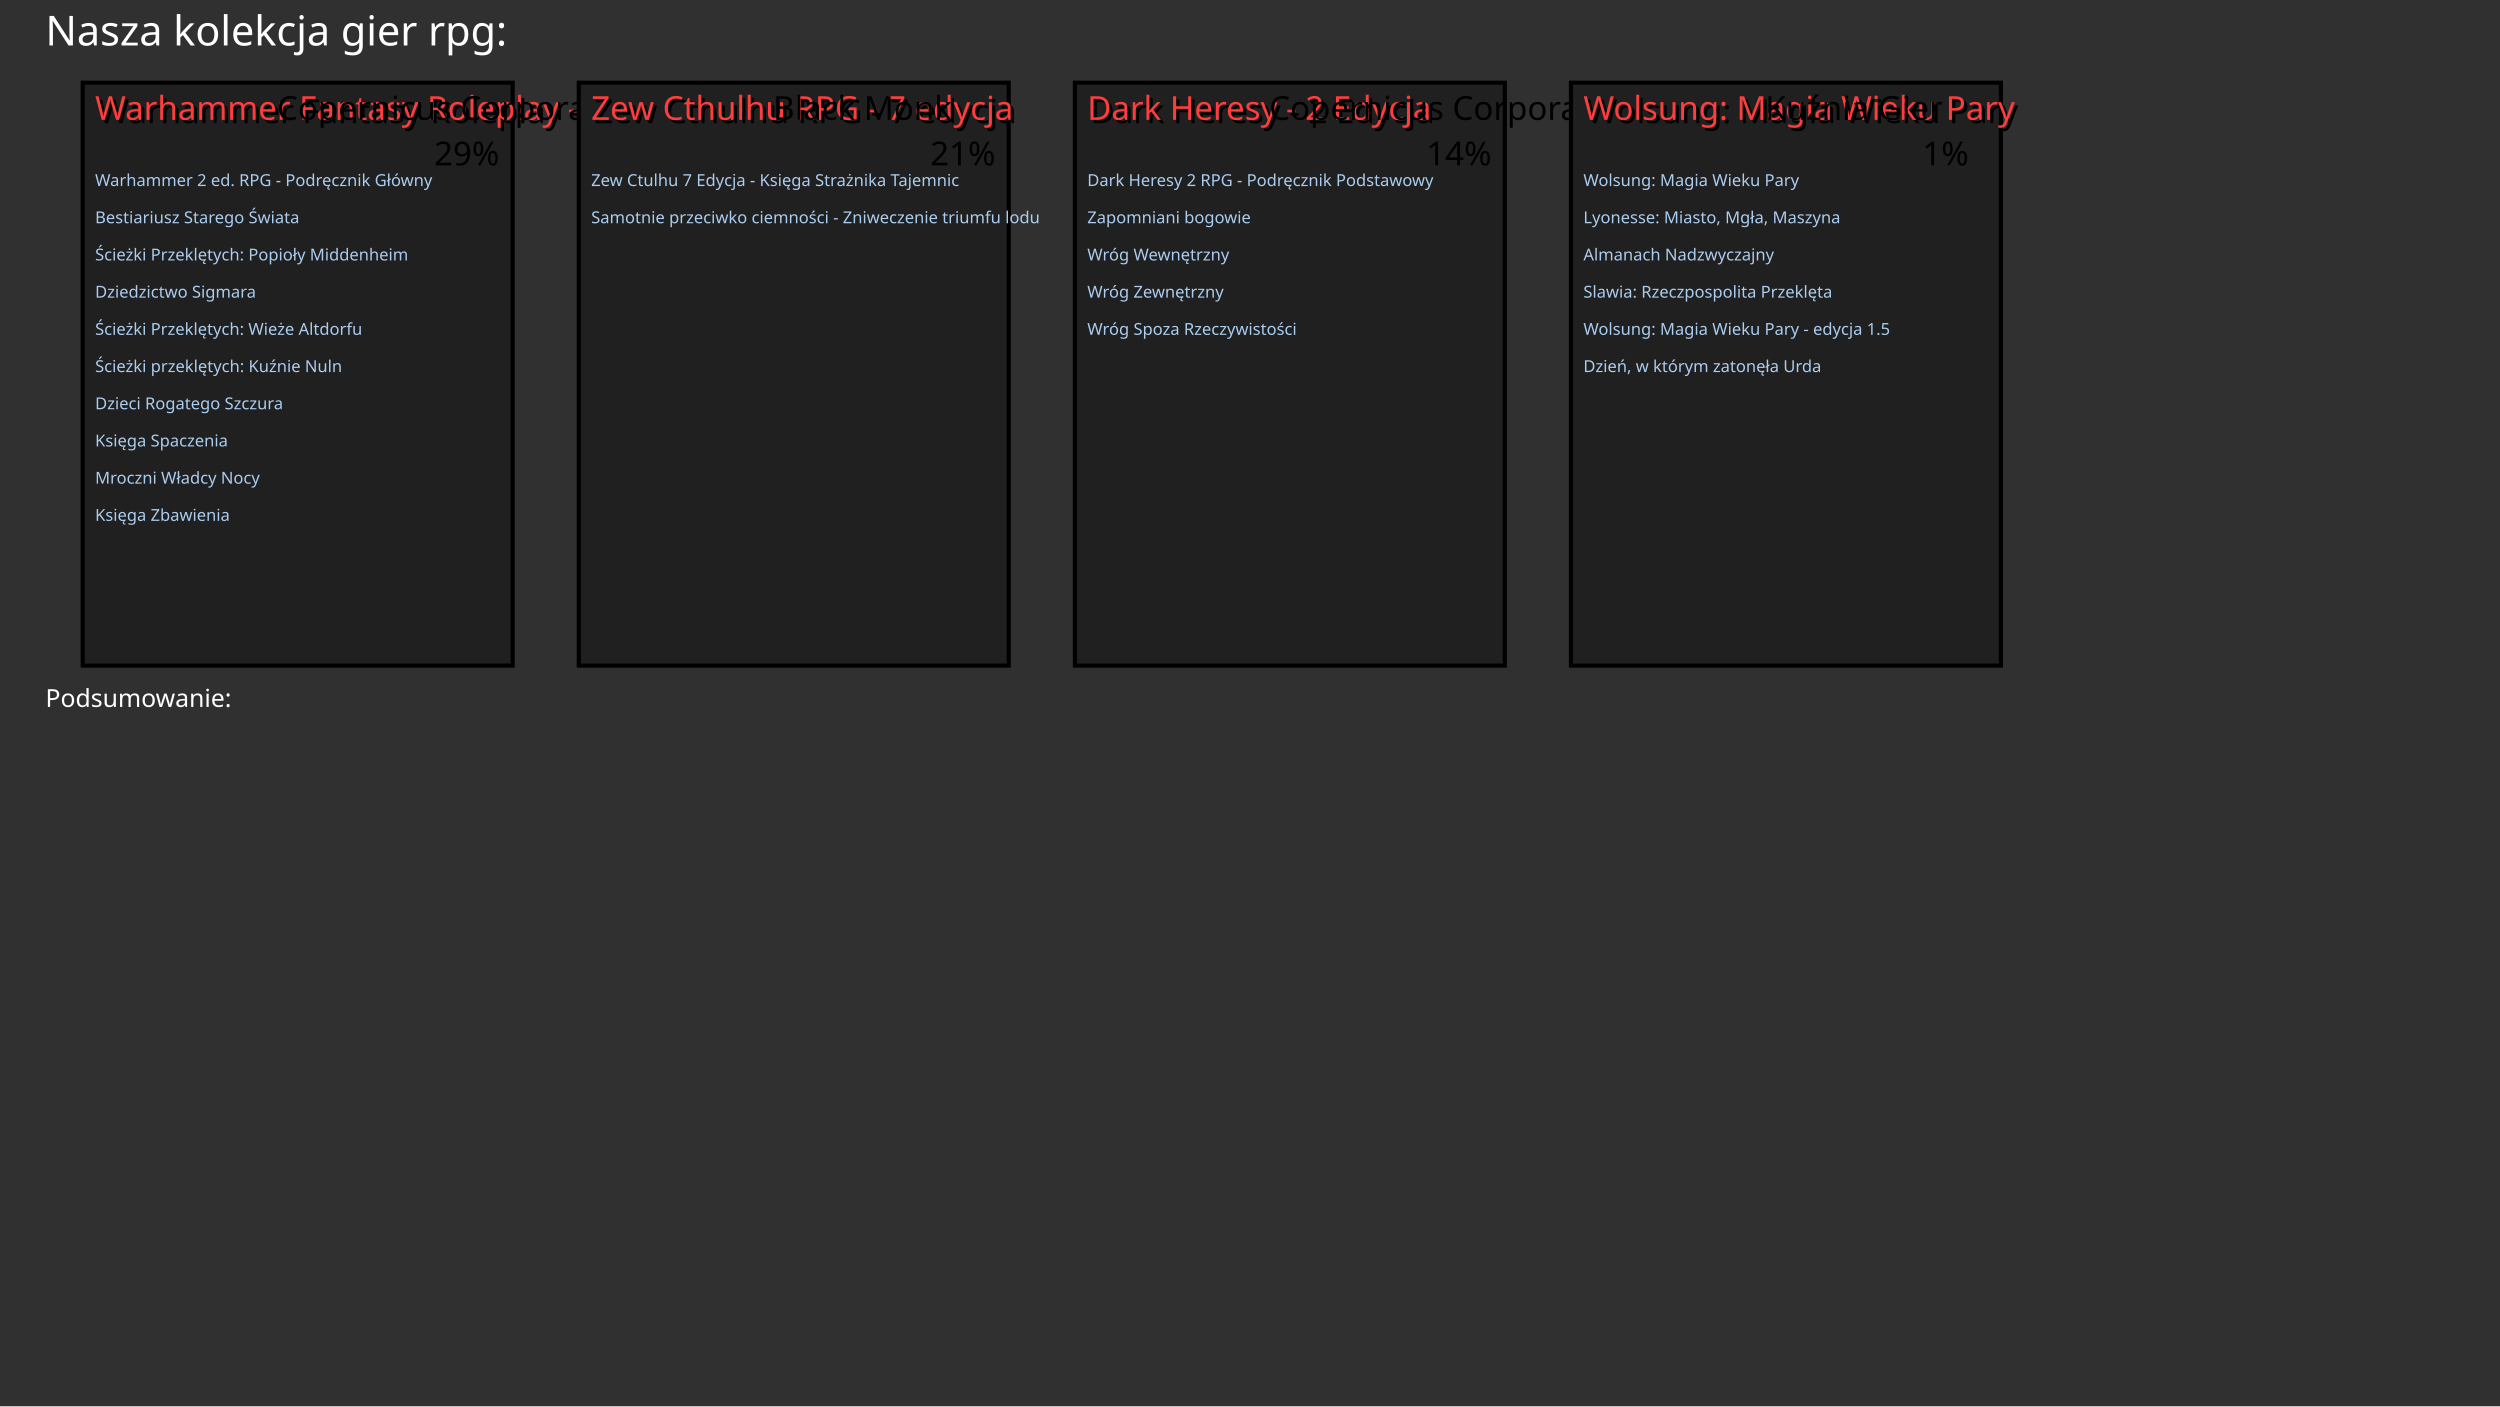
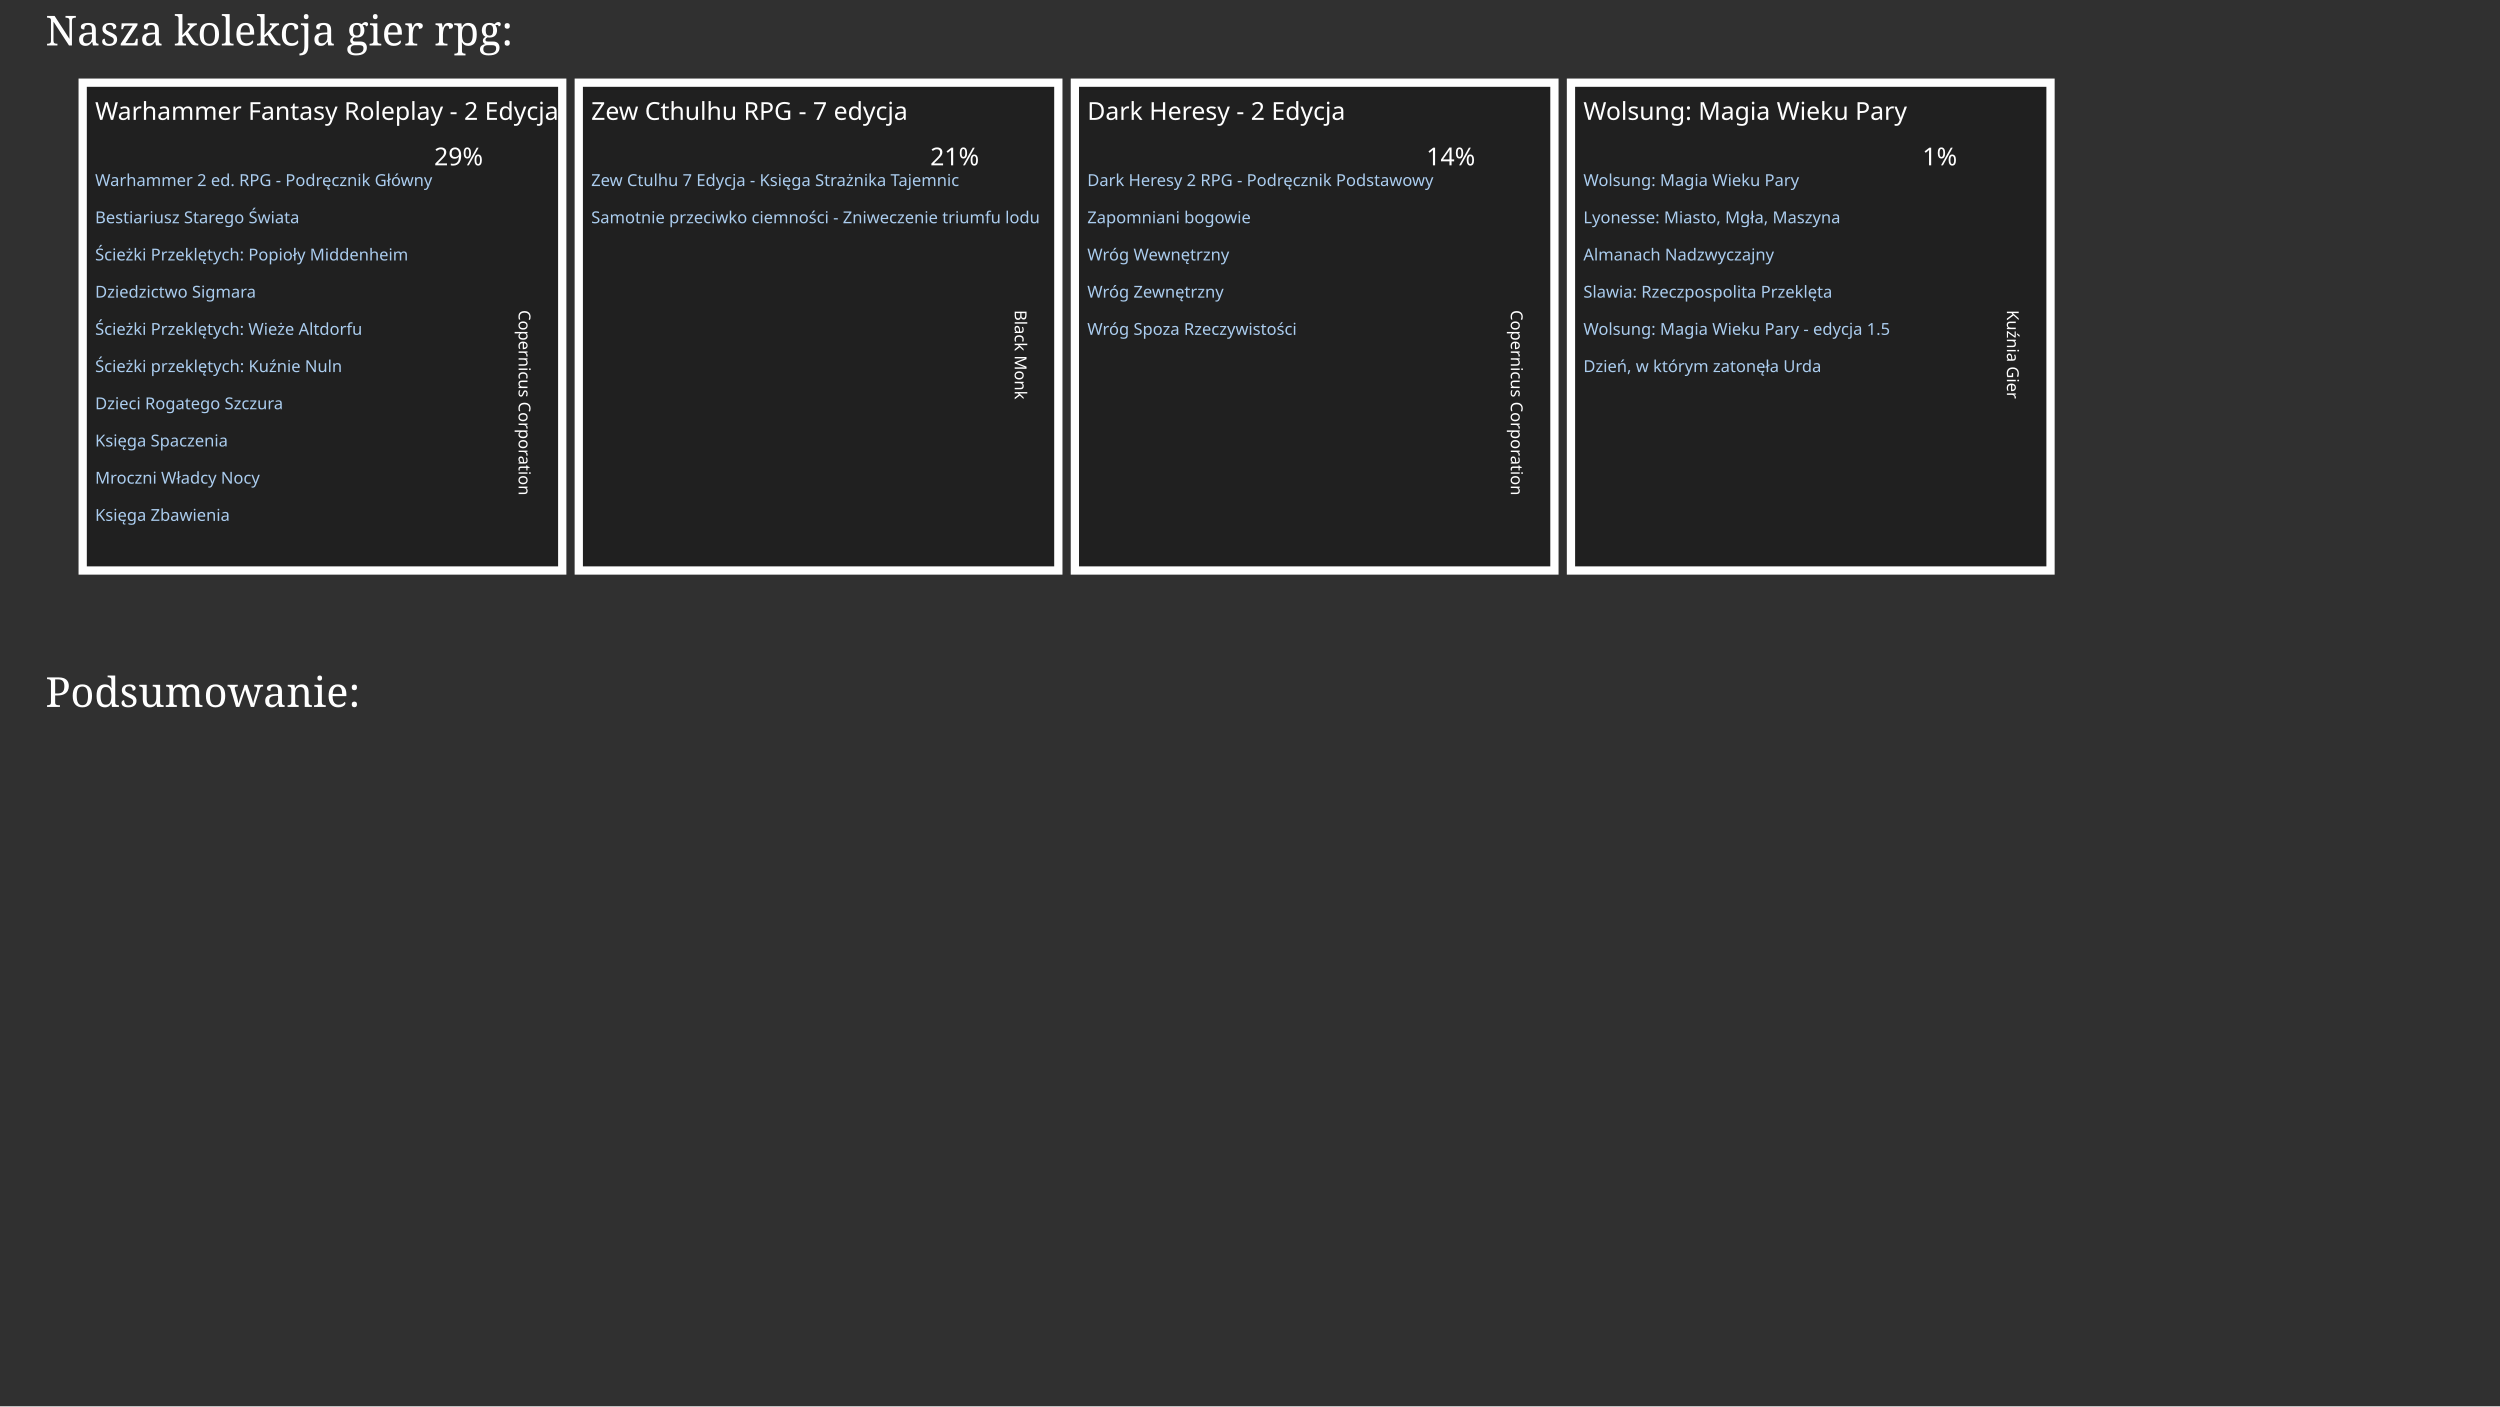
<svg xmlns="http://www.w3.org/2000/svg" xmlns:xlink="http://www.w3.org/1999/xlink" width="80cm" height="45cm" preserveAspectRatio="xMidYMid meet" zoomAndPan="magnify" version="1.1" contentScriptType="application/ecmascript" contentStyleType="text/css">
  <rect width="100%" height="100%" fill="#303030" />
-   <text x="055" y="055" font-family="sans-serif" fill="#ffffff" font-size="50">
+   <text x="055" y="055" font-family="georgia" fill="#ffffff" font-size="50" allign="center">
			Nasza kolekcja gier rpg:
		</text>
-   <text x="055" y="855" font-family="sans-serif" fill="#ffffff" font-size="30">
+   <text x="055" y="855" font-family="georgia" fill="#ffffff" font-size="50">
			Podsumowanie:
		</text>
-   <rect x="100" y="100" height="705" width="520" fill="#202020" stroke="black" stroke-width="5" />
-   <text writing-mode="horizontal-tb" x="119" y="149" font-family="sans-serif" font-size="40" fill="#000000">Warhammer Fantasy Roleplay - 2 Edycja</text>
-   <text writing-mode="horizontal-tb" x="115" y="145" font-family="sans-serif" font-size="40" fill="#ff3d3d">Warhammer Fantasy Roleplay - 2 Edycja</text>
-   <text writing-mode="horizontal-tb" x="335" y="145" font-family="sans-serif" font-size="40" fill="#0000000">Copernicus Corporation</text>
-   <text x="525" y="200" font-family="sans-serif" font-size="40" fill="#000000">29%</text>
-   <rect x="115" y="170" height="30" width="0" fill="#000000" stroke="black" stroke-width="2">
-     <animate attributeType="XML" attributeName="width" from="0" to="400" dur="1s" fill="freeze" xlink:type="simple" xlink:show="other" xlink:actuate="onLoad" restart="always" calcMode="linear" additive="replace" accumulate="none" />
-   </rect>
-   <rect x="115" y="170" height="30" width="0" fill="#ff3d3d" stroke="black" stroke-width="2">
-     <animate attributeType="XML" attributeName="width" from="0" to="116" dur="1s" fill="freeze" xlink:type="simple" xlink:show="other" xlink:actuate="onLoad" restart="always" calcMode="linear" additive="replace" accumulate="none" />
+   <rect x="100" y="100" height="590" width="580" fill="#202020" stroke="white" stroke-width="10" />
+   <text writing-mode="horizontal-tb" x="115" y="145" font-family="sans-serif" font-size="30" fill="#ffffff">Warhammer Fantasy Roleplay - 2 Edycja</text>
+   <text writing-mode="vertical-rl" x="635" y="375" font-family="sans-serif" font-size="20" fill="#ffffff">Copernicus Corporation</text>
+   <text x="525" y="200" font-family="sans-serif" font-size="30" fill="#ffffff">29%</text>
+   <rect x="115" y="170" height="30" width="0" fill="#000000" stroke="black" stroke-width="6">
+     <animate attributeType="XML" attributeName="width" from="0" to="400" dur="1s" fill="freeze" xlink:type="simple" xlink:show="other" xlink:actuate="onLoad" restart="always" calcMode="linear" additive="replace" accumulate="none" />
+   </rect>
+   <rect x="115" y="170" height="30" width="0" fill="#ffffff" stroke="black" stroke-width="2">
+     <animate attributeType="XML" attributeName="width" from="0" to="116" dur="3s" fill="freeze" xlink:type="simple" xlink:show="other" xlink:actuate="onLoad" restart="always" calcMode="linear" additive="replace" accumulate="none" />
  </rect>
  <text x="115" y="225" font-family="sans-serif" font-size="20" fill="#abcdef">Warhammer 2 ed. RPG - Podręcznik Główny</text>
  <rect x="115" y="230" height="17" width="0" fill="cccccc" stroke="black" stroke-width="2">
    <animate attributeType="XML" attributeName="width" from="0" to="NaN" dur="1s" fill="freeze" xlink:type="simple" xlink:show="other" xlink:actuate="onLoad" restart="always" calcMode="linear" additive="replace" accumulate="none" />
  </rect>
  <text x="115" y="246" font-family="sans-serif" font-size="20" fill="#fffff0" />
  <text x="115" y="270" font-family="sans-serif" font-size="20" fill="#abcdef">Bestiariusz Starego Świata</text>
  <rect x="115" y="275" height="17" width="0" fill="cccccc" stroke="black" stroke-width="2">
    <animate attributeType="XML" attributeName="width" from="0" to="NaN" dur="1s" fill="freeze" xlink:type="simple" xlink:show="other" xlink:actuate="onLoad" restart="always" calcMode="linear" additive="replace" accumulate="none" />
  </rect>
  <text x="115" y="291" font-family="sans-serif" font-size="20" fill="#fffff0" />
  <text x="115" y="315" font-family="sans-serif" font-size="20" fill="#abcdef">Ścieżki Przeklętych: Popioły Middenheim</text>
  <rect x="115" y="320" height="17" width="0" fill="cccccc" stroke="black" stroke-width="2">
    <animate attributeType="XML" attributeName="width" from="0" to="NaN" dur="1s" fill="freeze" xlink:type="simple" xlink:show="other" xlink:actuate="onLoad" restart="always" calcMode="linear" additive="replace" accumulate="none" />
  </rect>
  <text x="115" y="336" font-family="sans-serif" font-size="20" fill="#fffff0" />
  <text x="115" y="360" font-family="sans-serif" font-size="20" fill="#abcdef">Dziedzictwo Sigmara</text>
  <rect x="115" y="365" height="17" width="0" fill="cccccc" stroke="black" stroke-width="2">
    <animate attributeType="XML" attributeName="width" from="0" to="NaN" dur="1s" fill="freeze" xlink:type="simple" xlink:show="other" xlink:actuate="onLoad" restart="always" calcMode="linear" additive="replace" accumulate="none" />
  </rect>
  <text x="115" y="381" font-family="sans-serif" font-size="20" fill="#fffff0" />
  <text x="115" y="405" font-family="sans-serif" font-size="20" fill="#abcdef">Ścieżki Przeklętych: Wieże Altdorfu</text>
  <rect x="115" y="410" height="17" width="0" fill="cccccc" stroke="black" stroke-width="2">
    <animate attributeType="XML" attributeName="width" from="0" to="NaN" dur="1s" fill="freeze" xlink:type="simple" xlink:show="other" xlink:actuate="onLoad" restart="always" calcMode="linear" additive="replace" accumulate="none" />
  </rect>
  <text x="115" y="426" font-family="sans-serif" font-size="20" fill="#fffff0" />
  <text x="115" y="450" font-family="sans-serif" font-size="20" fill="#abcdef">Ścieżki przeklętych: Kuźnie Nuln</text>
  <rect x="115" y="455" height="17" width="0" fill="cccccc" stroke="black" stroke-width="2">
    <animate attributeType="XML" attributeName="width" from="0" to="NaN" dur="1s" fill="freeze" xlink:type="simple" xlink:show="other" xlink:actuate="onLoad" restart="always" calcMode="linear" additive="replace" accumulate="none" />
  </rect>
  <text x="115" y="471" font-family="sans-serif" font-size="20" fill="#fffff0" />
  <text x="115" y="495" font-family="sans-serif" font-size="20" fill="#abcdef">Dzieci Rogatego Szczura</text>
  <rect x="115" y="500" height="17" width="0" fill="cccccc" stroke="black" stroke-width="2">
    <animate attributeType="XML" attributeName="width" from="0" to="NaN" dur="1s" fill="freeze" xlink:type="simple" xlink:show="other" xlink:actuate="onLoad" restart="always" calcMode="linear" additive="replace" accumulate="none" />
  </rect>
  <text x="115" y="516" font-family="sans-serif" font-size="20" fill="#fffff0" />
  <text x="115" y="540" font-family="sans-serif" font-size="20" fill="#abcdef">Księga Spaczenia</text>
  <rect x="115" y="545" height="17" width="0" fill="cccccc" stroke="black" stroke-width="2">
    <animate attributeType="XML" attributeName="width" from="0" to="NaN" dur="1s" fill="freeze" xlink:type="simple" xlink:show="other" xlink:actuate="onLoad" restart="always" calcMode="linear" additive="replace" accumulate="none" />
  </rect>
  <text x="115" y="561" font-family="sans-serif" font-size="20" fill="#fffff0" />
  <text x="115" y="585" font-family="sans-serif" font-size="20" fill="#abcdef">Mroczni Władcy Nocy</text>
  <rect x="115" y="590" height="17" width="0" fill="cccccc" stroke="black" stroke-width="2">
    <animate attributeType="XML" attributeName="width" from="0" to="NaN" dur="1s" fill="freeze" xlink:type="simple" xlink:show="other" xlink:actuate="onLoad" restart="always" calcMode="linear" additive="replace" accumulate="none" />
  </rect>
  <text x="115" y="606" font-family="sans-serif" font-size="20" fill="#fffff0" />
  <text x="115" y="630" font-family="sans-serif" font-size="20" fill="#abcdef">Księga Zbawienia</text>
  <rect x="115" y="635" height="17" width="0" fill="cccccc" stroke="black" stroke-width="2">
    <animate attributeType="XML" attributeName="width" from="0" to="NaN" dur="1s" fill="freeze" xlink:type="simple" xlink:show="other" xlink:actuate="onLoad" restart="always" calcMode="linear" additive="replace" accumulate="none" />
  </rect>
  <text x="115" y="651" font-family="sans-serif" font-size="20" fill="#fffff0" />
  <text x="460" y="NaN" font-family="sans-serif" font-size="20" fill="#ff3d3d" />
  <rect x="460" y="NaN" height="0" width="30" fill="#ff3d3d" stroke="black" stroke-width="2">
    <animate attributeType="XML" attributeName="height" from="0" to="NaN" dur="2s" fill="freeze" xlink:type="simple" xlink:show="other" xlink:actuate="onLoad" restart="always" calcMode="linear" additive="replace" accumulate="none" />
  </rect>
  <text writing-mode="tb-rl" x="475" y="1060" font-family="sans-serif" font-size="20" fill="#ff3d3d" />
  <text x="760" y="NaN" font-family="sans-serif" font-size="20" fill="#ff3d3d" />
  <rect x="760" y="NaN" height="0" width="30" fill="#ff3d3d" stroke="black" stroke-width="2">
    <animate attributeType="XML" attributeName="height" from="0" to="NaN" dur="2s" fill="freeze" xlink:type="simple" xlink:show="other" xlink:actuate="onLoad" restart="always" calcMode="linear" additive="replace" accumulate="none" />
  </rect>
  <text writing-mode="tb-rl" x="775" y="1060" font-family="sans-serif" font-size="20" fill="#ff3d3d" />
-   <rect x="700" y="100" height="705" width="520" fill="#202020" stroke="black" stroke-width="5" />
-   <text writing-mode="horizontal-tb" x="719" y="149" font-family="sans-serif" font-size="40" fill="#000000">Zew Cthulhu RPG - 7 edycja</text>
-   <text writing-mode="horizontal-tb" x="715" y="145" font-family="sans-serif" font-size="40" fill="#ff3d3d">Zew Cthulhu RPG - 7 edycja</text>
-   <text writing-mode="horizontal-tb" x="935" y="145" font-family="sans-serif" font-size="40" fill="#0000000">Black Monk</text>
-   <text x="1125" y="200" font-family="sans-serif" font-size="40" fill="#000000">21%</text>
-   <rect x="715" y="170" height="30" width="0" fill="#000000" stroke="black" stroke-width="2">
-     <animate attributeType="XML" attributeName="width" from="0" to="400" dur="1s" fill="freeze" xlink:type="simple" xlink:show="other" xlink:actuate="onLoad" restart="always" calcMode="linear" additive="replace" accumulate="none" />
-   </rect>
-   <rect x="715" y="170" height="30" width="0" fill="#ff3d3d" stroke="black" stroke-width="2">
-     <animate attributeType="XML" attributeName="width" from="0" to="84" dur="1s" fill="freeze" xlink:type="simple" xlink:show="other" xlink:actuate="onLoad" restart="always" calcMode="linear" additive="replace" accumulate="none" />
+   <rect x="700" y="100" height="590" width="580" fill="#202020" stroke="white" stroke-width="10" />
+   <text writing-mode="horizontal-tb" x="715" y="145" font-family="sans-serif" font-size="30" fill="#ffffff">Zew Cthulhu RPG - 7 edycja</text>
+   <text writing-mode="vertical-rl" x="1235" y="375" font-family="sans-serif" font-size="20" fill="#ffffff">Black Monk</text>
+   <text x="1125" y="200" font-family="sans-serif" font-size="30" fill="#ffffff">21%</text>
+   <rect x="715" y="170" height="30" width="0" fill="#000000" stroke="black" stroke-width="6">
+     <animate attributeType="XML" attributeName="width" from="0" to="400" dur="1s" fill="freeze" xlink:type="simple" xlink:show="other" xlink:actuate="onLoad" restart="always" calcMode="linear" additive="replace" accumulate="none" />
+   </rect>
+   <rect x="715" y="170" height="30" width="0" fill="#ffffff" stroke="black" stroke-width="2">
+     <animate attributeType="XML" attributeName="width" from="0" to="84" dur="3s" fill="freeze" xlink:type="simple" xlink:show="other" xlink:actuate="onLoad" restart="always" calcMode="linear" additive="replace" accumulate="none" />
  </rect>
  <text x="715" y="225" font-family="sans-serif" font-size="20" fill="#abcdef">Zew Ctulhu 7 Edycja - Księga Strażnika Tajemnic</text>
  <rect x="715" y="230" height="17" width="0" fill="cccccc" stroke="black" stroke-width="2">
    <animate attributeType="XML" attributeName="width" from="0" to="NaN" dur="1s" fill="freeze" xlink:type="simple" xlink:show="other" xlink:actuate="onLoad" restart="always" calcMode="linear" additive="replace" accumulate="none" />
  </rect>
  <text x="715" y="246" font-family="sans-serif" font-size="20" fill="#fffff0" />
  <text x="715" y="270" font-family="sans-serif" font-size="20" fill="#abcdef">Samotnie przeciwko ciemności - Zniweczenie triumfu lodu</text>
  <rect x="715" y="275" height="17" width="0" fill="cccccc" stroke="black" stroke-width="2">
    <animate attributeType="XML" attributeName="width" from="0" to="NaN" dur="1s" fill="freeze" xlink:type="simple" xlink:show="other" xlink:actuate="onLoad" restart="always" calcMode="linear" additive="replace" accumulate="none" />
  </rect>
  <text x="715" y="291" font-family="sans-serif" font-size="20" fill="#fffff0" />
  <text x="505" y="NaN" font-family="sans-serif" font-size="20" fill="#ff3d3d" />
  <rect x="505" y="NaN" height="0" width="30" fill="#ff3d3d" stroke="black" stroke-width="2">
    <animate attributeType="XML" attributeName="height" from="0" to="NaN" dur="2s" fill="freeze" xlink:type="simple" xlink:show="other" xlink:actuate="onLoad" restart="always" calcMode="linear" additive="replace" accumulate="none" />
  </rect>
  <text writing-mode="tb-rl" x="520" y="1060" font-family="sans-serif" font-size="20" fill="#ff3d3d" />
  <text x="805" y="NaN" font-family="sans-serif" font-size="20" fill="#ff3d3d" />
  <rect x="805" y="NaN" height="0" width="30" fill="#ff3d3d" stroke="black" stroke-width="2">
    <animate attributeType="XML" attributeName="height" from="0" to="NaN" dur="2s" fill="freeze" xlink:type="simple" xlink:show="other" xlink:actuate="onLoad" restart="always" calcMode="linear" additive="replace" accumulate="none" />
  </rect>
  <text writing-mode="tb-rl" x="820" y="1060" font-family="sans-serif" font-size="20" fill="#ff3d3d" />
-   <rect x="1300" y="100" height="705" width="520" fill="#202020" stroke="black" stroke-width="5" />
-   <text writing-mode="horizontal-tb" x="1319" y="149" font-family="sans-serif" font-size="40" fill="#000000">Dark Heresy - 2 Edycja</text>
-   <text writing-mode="horizontal-tb" x="1315" y="145" font-family="sans-serif" font-size="40" fill="#ff3d3d">Dark Heresy - 2 Edycja</text>
-   <text writing-mode="horizontal-tb" x="1535" y="145" font-family="sans-serif" font-size="40" fill="#0000000">Copernicus Corporation</text>
-   <text x="1725" y="200" font-family="sans-serif" font-size="40" fill="#000000">14%</text>
-   <rect x="1315" y="170" height="30" width="0" fill="#000000" stroke="black" stroke-width="2">
-     <animate attributeType="XML" attributeName="width" from="0" to="400" dur="1s" fill="freeze" xlink:type="simple" xlink:show="other" xlink:actuate="onLoad" restart="always" calcMode="linear" additive="replace" accumulate="none" />
-   </rect>
-   <rect x="1315" y="170" height="30" width="0" fill="#ff3d3d" stroke="black" stroke-width="2">
-     <animate attributeType="XML" attributeName="width" from="0" to="56" dur="1s" fill="freeze" xlink:type="simple" xlink:show="other" xlink:actuate="onLoad" restart="always" calcMode="linear" additive="replace" accumulate="none" />
+   <rect x="1300" y="100" height="590" width="580" fill="#202020" stroke="white" stroke-width="10" />
+   <text writing-mode="horizontal-tb" x="1315" y="145" font-family="sans-serif" font-size="30" fill="#ffffff">Dark Heresy - 2 Edycja</text>
+   <text writing-mode="vertical-rl" x="1835" y="375" font-family="sans-serif" font-size="20" fill="#ffffff">Copernicus Corporation</text>
+   <text x="1725" y="200" font-family="sans-serif" font-size="30" fill="#ffffff">14%</text>
+   <rect x="1315" y="170" height="30" width="0" fill="#000000" stroke="black" stroke-width="6">
+     <animate attributeType="XML" attributeName="width" from="0" to="400" dur="1s" fill="freeze" xlink:type="simple" xlink:show="other" xlink:actuate="onLoad" restart="always" calcMode="linear" additive="replace" accumulate="none" />
+   </rect>
+   <rect x="1315" y="170" height="30" width="0" fill="#ffffff" stroke="black" stroke-width="2">
+     <animate attributeType="XML" attributeName="width" from="0" to="56" dur="3s" fill="freeze" xlink:type="simple" xlink:show="other" xlink:actuate="onLoad" restart="always" calcMode="linear" additive="replace" accumulate="none" />
  </rect>
  <text x="1315" y="225" font-family="sans-serif" font-size="20" fill="#abcdef">Dark Heresy 2 RPG - Podręcznik Podstawowy</text>
  <rect x="1315" y="230" height="17" width="0" fill="cccccc" stroke="black" stroke-width="2">
    <animate attributeType="XML" attributeName="width" from="0" to="NaN" dur="1s" fill="freeze" xlink:type="simple" xlink:show="other" xlink:actuate="onLoad" restart="always" calcMode="linear" additive="replace" accumulate="none" />
  </rect>
  <text x="1315" y="246" font-family="sans-serif" font-size="20" fill="#fffff0" />
  <text x="1315" y="270" font-family="sans-serif" font-size="20" fill="#abcdef">Zapomniani bogowie</text>
  <rect x="1315" y="275" height="17" width="0" fill="cccccc" stroke="black" stroke-width="2">
    <animate attributeType="XML" attributeName="width" from="0" to="NaN" dur="1s" fill="freeze" xlink:type="simple" xlink:show="other" xlink:actuate="onLoad" restart="always" calcMode="linear" additive="replace" accumulate="none" />
  </rect>
  <text x="1315" y="291" font-family="sans-serif" font-size="20" fill="#fffff0" />
  <text x="1315" y="315" font-family="sans-serif" font-size="20" fill="#abcdef">Wróg Wewnętrzny</text>
  <rect x="1315" y="320" height="17" width="0" fill="cccccc" stroke="black" stroke-width="2">
    <animate attributeType="XML" attributeName="width" from="0" to="NaN" dur="1s" fill="freeze" xlink:type="simple" xlink:show="other" xlink:actuate="onLoad" restart="always" calcMode="linear" additive="replace" accumulate="none" />
  </rect>
  <text x="1315" y="336" font-family="sans-serif" font-size="20" fill="#fffff0" />
  <text x="1315" y="360" font-family="sans-serif" font-size="20" fill="#abcdef">Wróg Zewnętrzny</text>
  <rect x="1315" y="365" height="17" width="0" fill="cccccc" stroke="black" stroke-width="2">
    <animate attributeType="XML" attributeName="width" from="0" to="NaN" dur="1s" fill="freeze" xlink:type="simple" xlink:show="other" xlink:actuate="onLoad" restart="always" calcMode="linear" additive="replace" accumulate="none" />
  </rect>
  <text x="1315" y="381" font-family="sans-serif" font-size="20" fill="#fffff0" />
  <text x="1315" y="405" font-family="sans-serif" font-size="20" fill="#abcdef">Wróg Spoza Rzeczywistości</text>
  <rect x="1315" y="410" height="17" width="0" fill="cccccc" stroke="black" stroke-width="2">
    <animate attributeType="XML" attributeName="width" from="0" to="NaN" dur="1s" fill="freeze" xlink:type="simple" xlink:show="other" xlink:actuate="onLoad" restart="always" calcMode="linear" additive="replace" accumulate="none" />
  </rect>
  <text x="1315" y="426" font-family="sans-serif" font-size="20" fill="#fffff0" />
  <text x="550" y="NaN" font-family="sans-serif" font-size="20" fill="#ff3d3d" />
  <rect x="550" y="NaN" height="0" width="30" fill="#ff3d3d" stroke="black" stroke-width="2">
    <animate attributeType="XML" attributeName="height" from="0" to="NaN" dur="2s" fill="freeze" xlink:type="simple" xlink:show="other" xlink:actuate="onLoad" restart="always" calcMode="linear" additive="replace" accumulate="none" />
  </rect>
  <text writing-mode="tb-rl" x="565" y="1060" font-family="sans-serif" font-size="20" fill="#ff3d3d" />
  <text x="850" y="NaN" font-family="sans-serif" font-size="20" fill="#ff3d3d" />
  <rect x="850" y="NaN" height="0" width="30" fill="#ff3d3d" stroke="black" stroke-width="2">
    <animate attributeType="XML" attributeName="height" from="0" to="NaN" dur="2s" fill="freeze" xlink:type="simple" xlink:show="other" xlink:actuate="onLoad" restart="always" calcMode="linear" additive="replace" accumulate="none" />
  </rect>
  <text writing-mode="tb-rl" x="865" y="1060" font-family="sans-serif" font-size="20" fill="#ff3d3d" />
-   <rect x="1900" y="100" height="705" width="520" fill="#202020" stroke="black" stroke-width="5" />
-   <text writing-mode="horizontal-tb" x="1919" y="149" font-family="sans-serif" font-size="40" fill="#000000">Wolsung: Magia Wieku Pary</text>
-   <text writing-mode="horizontal-tb" x="1915" y="145" font-family="sans-serif" font-size="40" fill="#ff3d3d">Wolsung: Magia Wieku Pary</text>
-   <text writing-mode="horizontal-tb" x="2135" y="145" font-family="sans-serif" font-size="40" fill="#0000000">Kuźnia Gier</text>
-   <text x="2325" y="200" font-family="sans-serif" font-size="40" fill="#000000">1%</text>
-   <rect x="1915" y="170" height="30" width="0" fill="#000000" stroke="black" stroke-width="2">
-     <animate attributeType="XML" attributeName="width" from="0" to="400" dur="1s" fill="freeze" xlink:type="simple" xlink:show="other" xlink:actuate="onLoad" restart="always" calcMode="linear" additive="replace" accumulate="none" />
-   </rect>
-   <rect x="1915" y="170" height="30" width="0" fill="#ff3d3d" stroke="black" stroke-width="2">
-     <animate attributeType="XML" attributeName="width" from="0" to="NaN" dur="1s" fill="freeze" xlink:type="simple" xlink:show="other" xlink:actuate="onLoad" restart="always" calcMode="linear" additive="replace" accumulate="none" />
+   <rect x="1900" y="100" height="590" width="580" fill="#202020" stroke="white" stroke-width="10" />
+   <text writing-mode="horizontal-tb" x="1915" y="145" font-family="sans-serif" font-size="30" fill="#ffffff">Wolsung: Magia Wieku Pary</text>
+   <text writing-mode="vertical-rl" x="2435" y="375" font-family="sans-serif" font-size="20" fill="#ffffff">Kuźnia Gier</text>
+   <text x="2325" y="200" font-family="sans-serif" font-size="30" fill="#ffffff">1%</text>
+   <rect x="1915" y="170" height="30" width="0" fill="#000000" stroke="black" stroke-width="6">
+     <animate attributeType="XML" attributeName="width" from="0" to="400" dur="1s" fill="freeze" xlink:type="simple" xlink:show="other" xlink:actuate="onLoad" restart="always" calcMode="linear" additive="replace" accumulate="none" />
+   </rect>
+   <rect x="1915" y="170" height="30" width="0" fill="#ffffff" stroke="black" stroke-width="2">
+     <animate attributeType="XML" attributeName="width" from="0" to="NaN" dur="3s" fill="freeze" xlink:type="simple" xlink:show="other" xlink:actuate="onLoad" restart="always" calcMode="linear" additive="replace" accumulate="none" />
  </rect>
  <text x="1915" y="225" font-family="sans-serif" font-size="20" fill="#abcdef">Wolsung: Magia Wieku Pary</text>
  <rect x="1915" y="230" height="17" width="0" fill="cccccc" stroke="black" stroke-width="2">
    <animate attributeType="XML" attributeName="width" from="0" to="NaN" dur="1s" fill="freeze" xlink:type="simple" xlink:show="other" xlink:actuate="onLoad" restart="always" calcMode="linear" additive="replace" accumulate="none" />
  </rect>
  <text x="1915" y="246" font-family="sans-serif" font-size="20" fill="#fffff0" />
  <text x="1915" y="270" font-family="sans-serif" font-size="20" fill="#abcdef">Lyonesse: Miasto, Mgła, Maszyna</text>
  <rect x="1915" y="275" height="17" width="0" fill="cccccc" stroke="black" stroke-width="2">
    <animate attributeType="XML" attributeName="width" from="0" to="NaN" dur="1s" fill="freeze" xlink:type="simple" xlink:show="other" xlink:actuate="onLoad" restart="always" calcMode="linear" additive="replace" accumulate="none" />
  </rect>
  <text x="1915" y="291" font-family="sans-serif" font-size="20" fill="#fffff0" />
  <text x="1915" y="315" font-family="sans-serif" font-size="20" fill="#abcdef">Almanach Nadzwyczajny</text>
  <rect x="1915" y="320" height="17" width="0" fill="cccccc" stroke="black" stroke-width="2">
    <animate attributeType="XML" attributeName="width" from="0" to="NaN" dur="1s" fill="freeze" xlink:type="simple" xlink:show="other" xlink:actuate="onLoad" restart="always" calcMode="linear" additive="replace" accumulate="none" />
  </rect>
  <text x="1915" y="336" font-family="sans-serif" font-size="20" fill="#fffff0" />
  <text x="1915" y="360" font-family="sans-serif" font-size="20" fill="#abcdef">Slawia: Rzeczpospolita Przeklęta</text>
  <rect x="1915" y="365" height="17" width="0" fill="cccccc" stroke="black" stroke-width="2">
    <animate attributeType="XML" attributeName="width" from="0" to="NaN" dur="1s" fill="freeze" xlink:type="simple" xlink:show="other" xlink:actuate="onLoad" restart="always" calcMode="linear" additive="replace" accumulate="none" />
  </rect>
  <text x="1915" y="381" font-family="sans-serif" font-size="20" fill="#fffff0" />
  <text x="1915" y="405" font-family="sans-serif" font-size="20" fill="#abcdef">Wolsung: Magia Wieku Pary - edycja 1.5</text>
  <rect x="1915" y="410" height="17" width="0" fill="cccccc" stroke="black" stroke-width="2">
    <animate attributeType="XML" attributeName="width" from="0" to="NaN" dur="1s" fill="freeze" xlink:type="simple" xlink:show="other" xlink:actuate="onLoad" restart="always" calcMode="linear" additive="replace" accumulate="none" />
  </rect>
  <text x="1915" y="426" font-family="sans-serif" font-size="20" fill="#fffff0" />
  <text x="1915" y="450" font-family="sans-serif" font-size="20" fill="#abcdef">Dzień, w którym zatonęła Urda</text>
  <rect x="1915" y="455" height="17" width="0" fill="cccccc" stroke="black" stroke-width="2">
    <animate attributeType="XML" attributeName="width" from="0" to="NaN" dur="1s" fill="freeze" xlink:type="simple" xlink:show="other" xlink:actuate="onLoad" restart="always" calcMode="linear" additive="replace" accumulate="none" />
  </rect>
  <text x="1915" y="471" font-family="sans-serif" font-size="20" fill="#fffff0" />
  <text x="595" y="NaN" font-family="sans-serif" font-size="20" fill="#ff3d3d" />
  <rect x="595" y="NaN" height="0" width="30" fill="#ff3d3d" stroke="black" stroke-width="2">
    <animate attributeType="XML" attributeName="height" from="0" to="NaN" dur="2s" fill="freeze" xlink:type="simple" xlink:show="other" xlink:actuate="onLoad" restart="always" calcMode="linear" additive="replace" accumulate="none" />
  </rect>
  <text writing-mode="tb-rl" x="610" y="1060" font-family="sans-serif" font-size="20" fill="#ff3d3d" />
  <text x="895" y="NaN" font-family="sans-serif" font-size="20" fill="#ff3d3d" />
  <rect x="895" y="NaN" height="0" width="30" fill="#ff3d3d" stroke="black" stroke-width="2">
    <animate attributeType="XML" attributeName="height" from="0" to="NaN" dur="2s" fill="freeze" xlink:type="simple" xlink:show="other" xlink:actuate="onLoad" restart="always" calcMode="linear" additive="replace" accumulate="none" />
  </rect>
  <text writing-mode="tb-rl" x="910" y="1060" font-family="sans-serif" font-size="20" fill="#ff3d3d" />
</svg>
